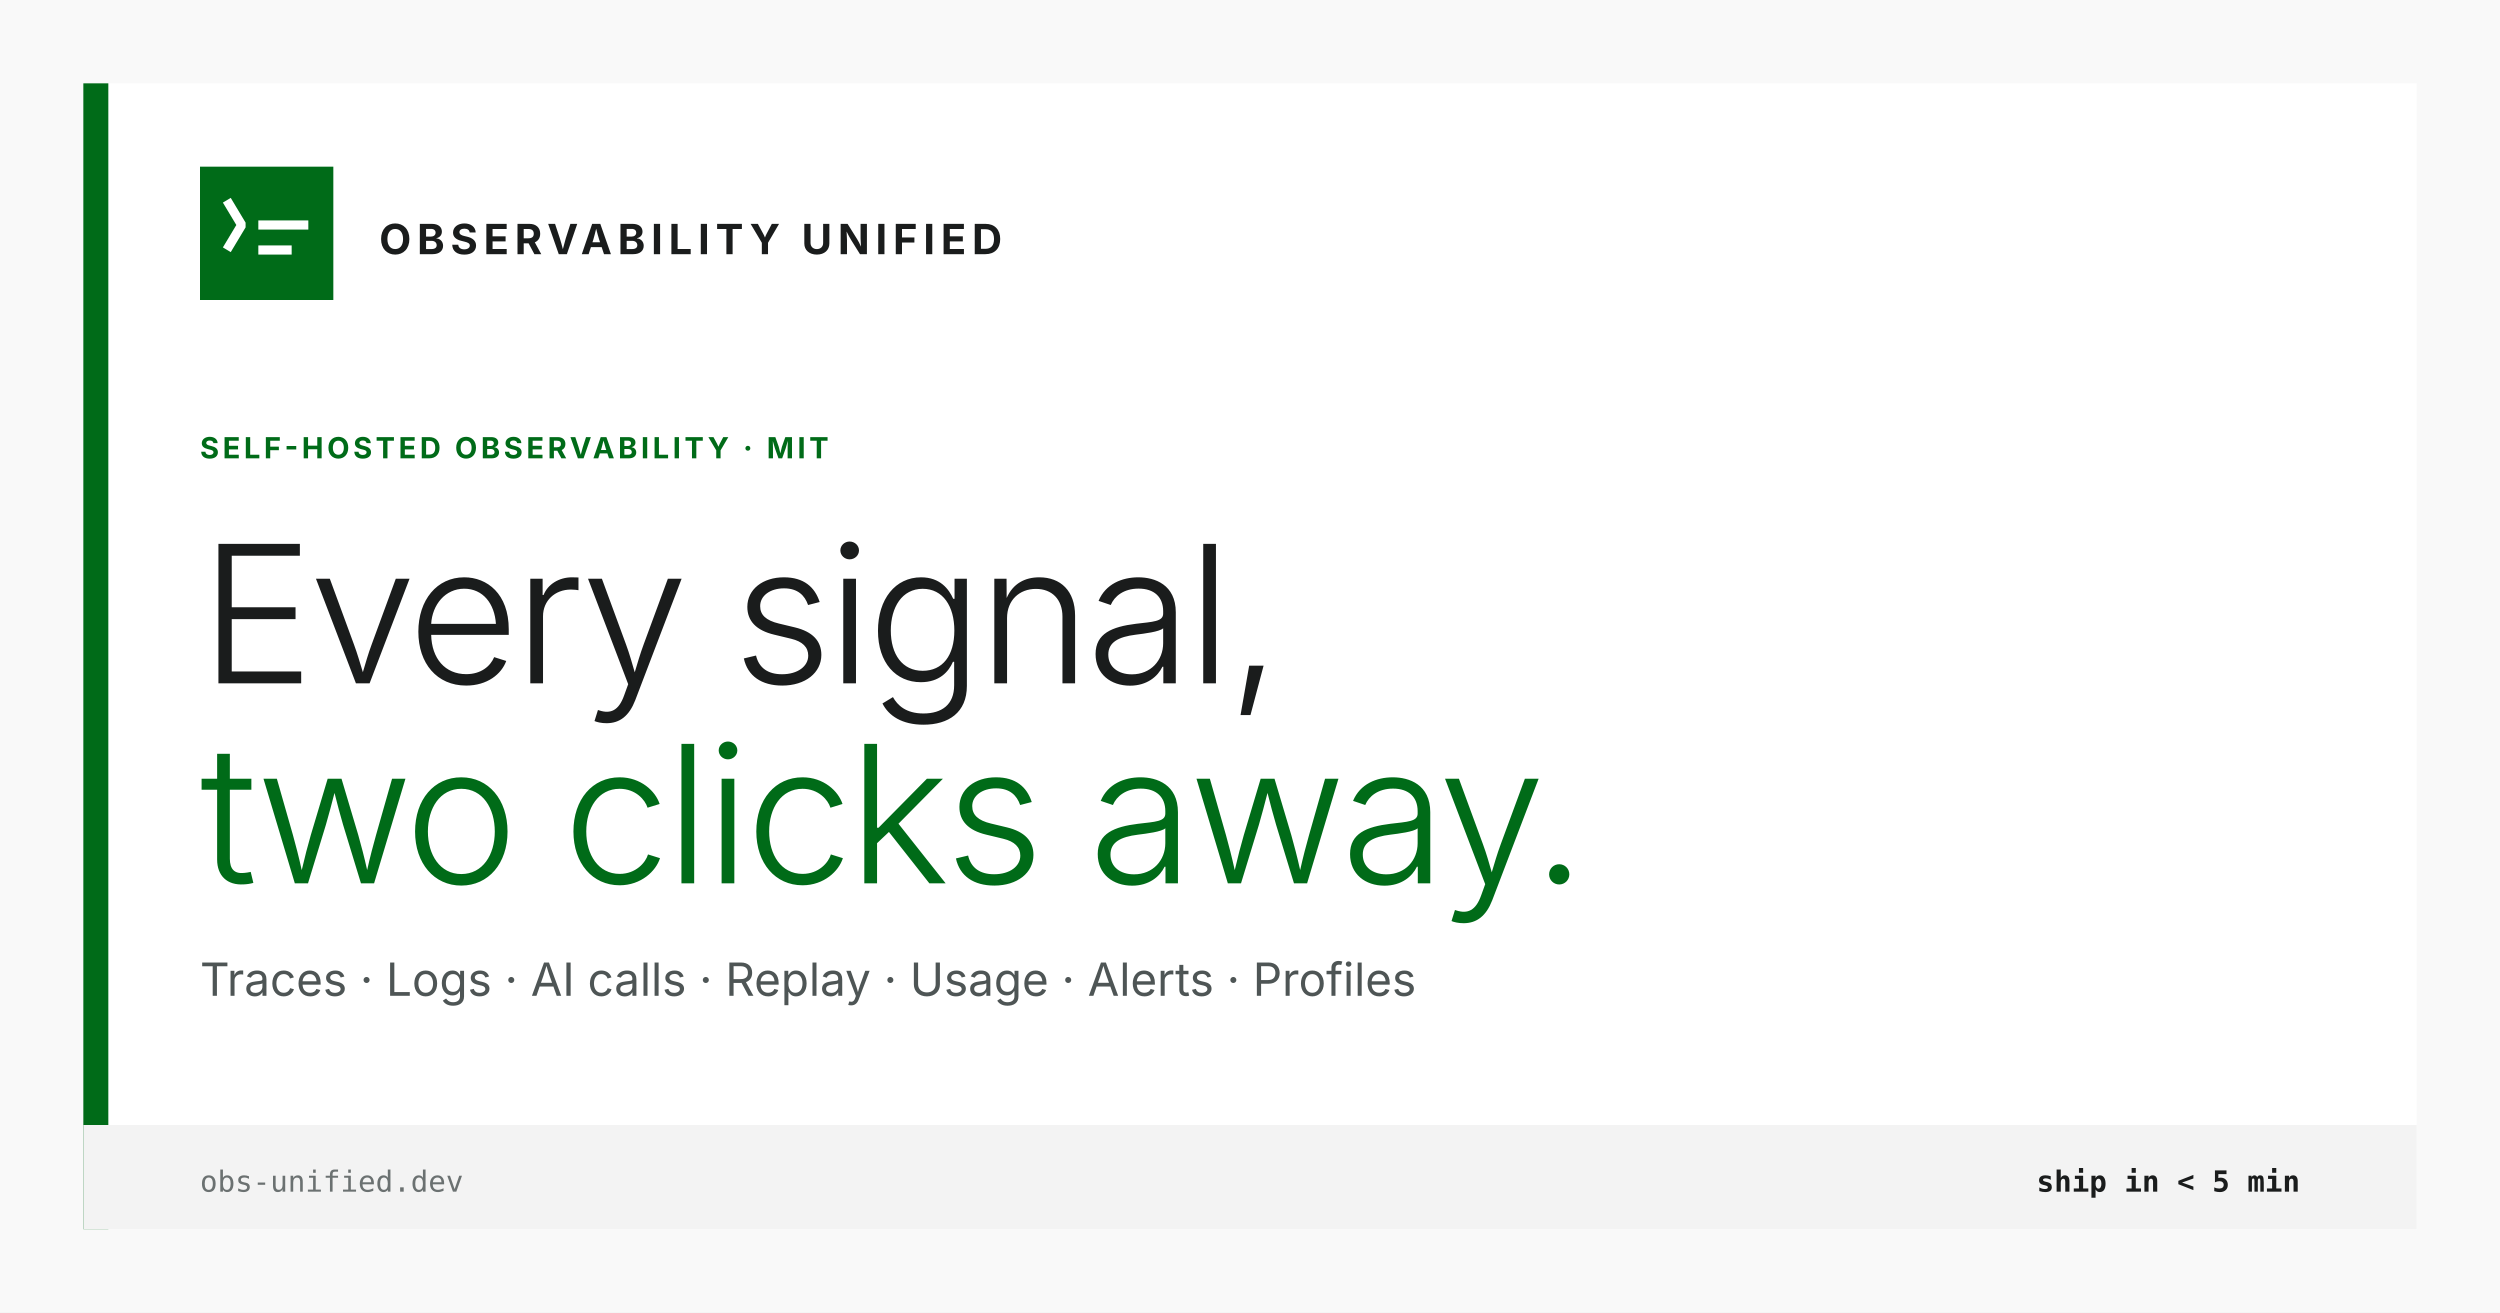
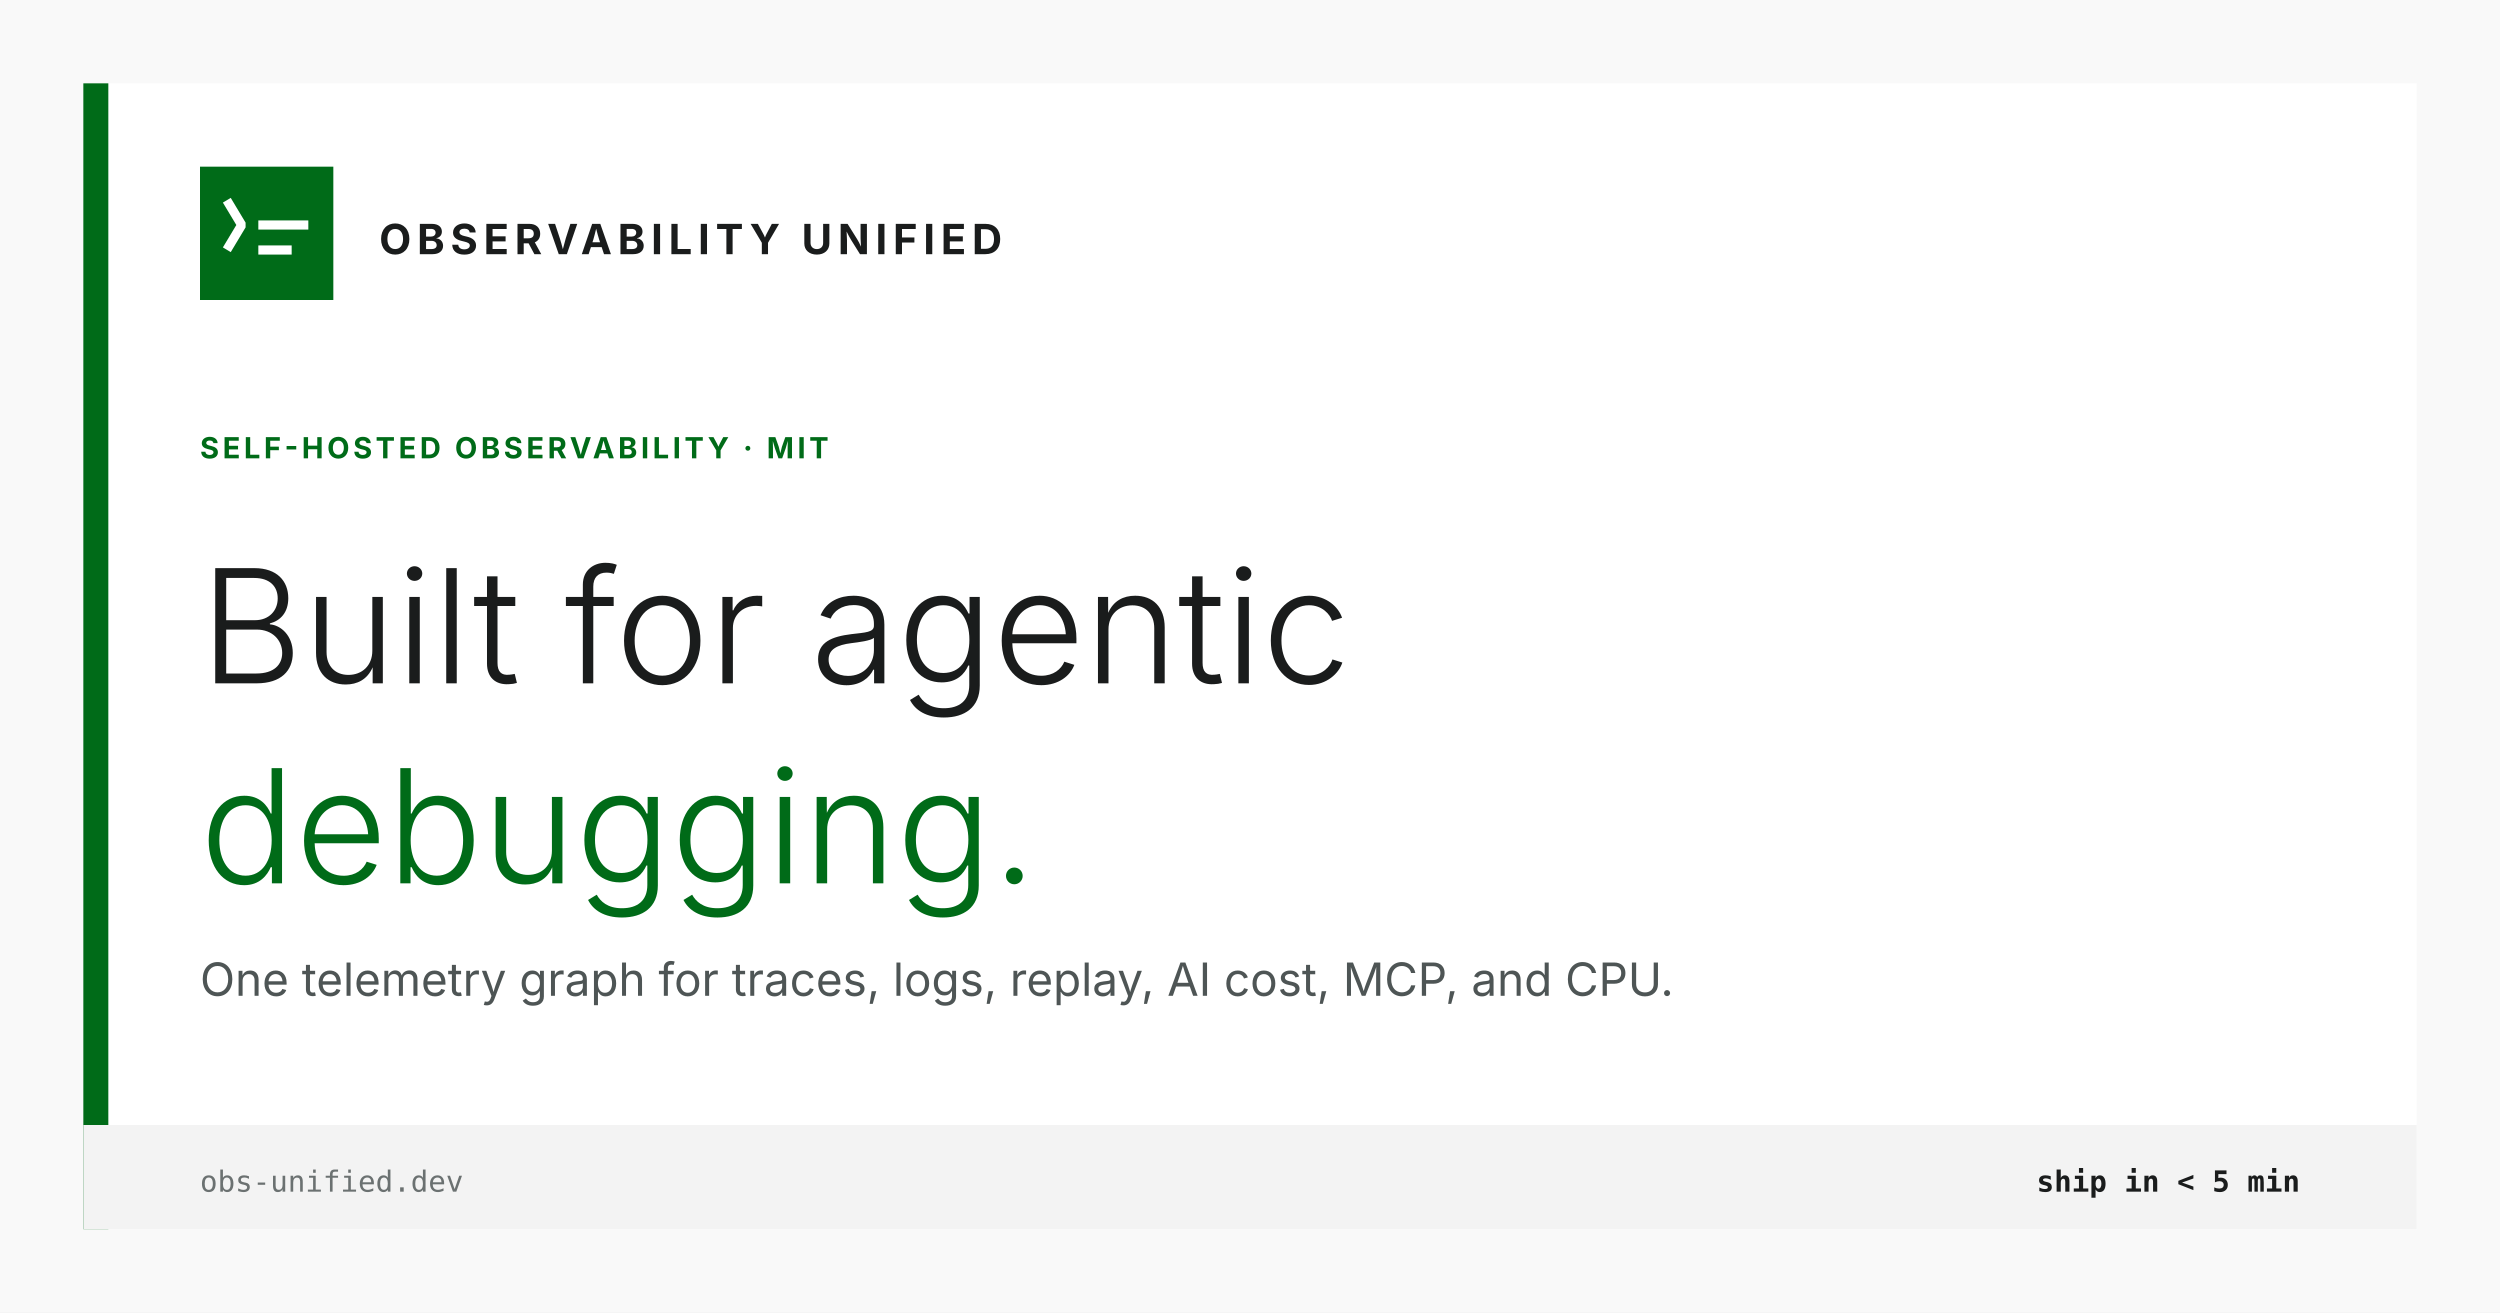
<svg xmlns="http://www.w3.org/2000/svg" viewBox="0 0 1200 630" width="1200" height="630" role="img" aria-label="Observability Unified — one telemetry graph for agentic debugging">
  <rect width="1200" height="630" fill="#F9F9F9" />
  <rect x="40" y="40" width="1120" height="550" fill="#FFFFFF" />
  <rect x="40" y="40" width="12" height="550" fill="#006B18" />
  <g transform="translate(96 80)">
    <rect width="64" height="64" fill="#006B18" />
    <path d="M14 18 L20 28 L14 38" fill="none" stroke="#FFFFFF" stroke-width="4.4" stroke-linejoin="bevel" stroke-linecap="square" />
    <rect x="28" y="25.8" width="24" height="4.4" fill="#FFFFFF" />
    <rect x="28" y="37.8" width="16" height="4.4" fill="#FFFFFF" />
    <text x="86" y="42" fill="#1A1C1C" font-family="'Inter Variable','Inter',ui-sans-serif,system-ui,sans-serif" font-size="20" font-weight="700" letter-spacing="2.8">OBSERVABILITY UNIFIED</text>
  </g>
  <text x="96" y="220" fill="#006B18" font-family="'Inter Variable','Inter',ui-sans-serif,system-ui,sans-serif" font-size="14" font-weight="700" letter-spacing="1.7">SELF-HOSTED OBSERVABILITY · MIT</text>
-   <text x="96" y="328" fill="#1A1C1C" font-family="'Inter Variable','Inter',ui-sans-serif,system-ui,sans-serif" font-size="92" font-weight="300" letter-spacing="-2.2">Every signal,</text>
-   <text x="96" y="424" fill="#006B18" font-family="'Inter Variable','Inter',ui-sans-serif,system-ui,sans-serif" font-size="92" font-weight="300" letter-spacing="-2.2">two clicks away.</text>
-   <text x="96" y="478" fill="#4E5555" font-family="'Inter Variable','Inter',ui-sans-serif,system-ui,sans-serif" font-size="22" font-weight="400">Traces · Logs · AI calls · Replay · Usage · Alerts · Profiles</text>
+   <text x="96" y="328" fill="#1A1C1C" font-family="'Inter Variable','Inter',ui-sans-serif,system-ui,sans-serif" font-size="76" font-weight="300">Built for agentic</text>
+   <text x="96" y="424" fill="#006B18" font-family="'Inter Variable','Inter',ui-sans-serif,system-ui,sans-serif" font-size="76" font-weight="300">debugging.</text>
+   <text x="96" y="478" fill="#4E5555" font-family="'Inter Variable','Inter',ui-sans-serif,system-ui,sans-serif" font-size="22" font-weight="400">One telemetry graph for traces, logs, replay, AI cost, MCP, and CPU.</text>
  <rect x="40" y="540" width="1120" height="50" fill="#F3F3F3" />
  <text x="96" y="572" fill="#6B7171" font-family="ui-monospace,SFMono-Regular,Menlo,Consolas,monospace" font-size="14" font-weight="500">obs-unified.dev</text>
  <text x="1104" y="572" text-anchor="end" fill="#1A1C1C" font-family="ui-monospace,SFMono-Regular,Menlo,Consolas,monospace" font-size="14" font-weight="600">ship in &lt; 5 min</text>
</svg>
